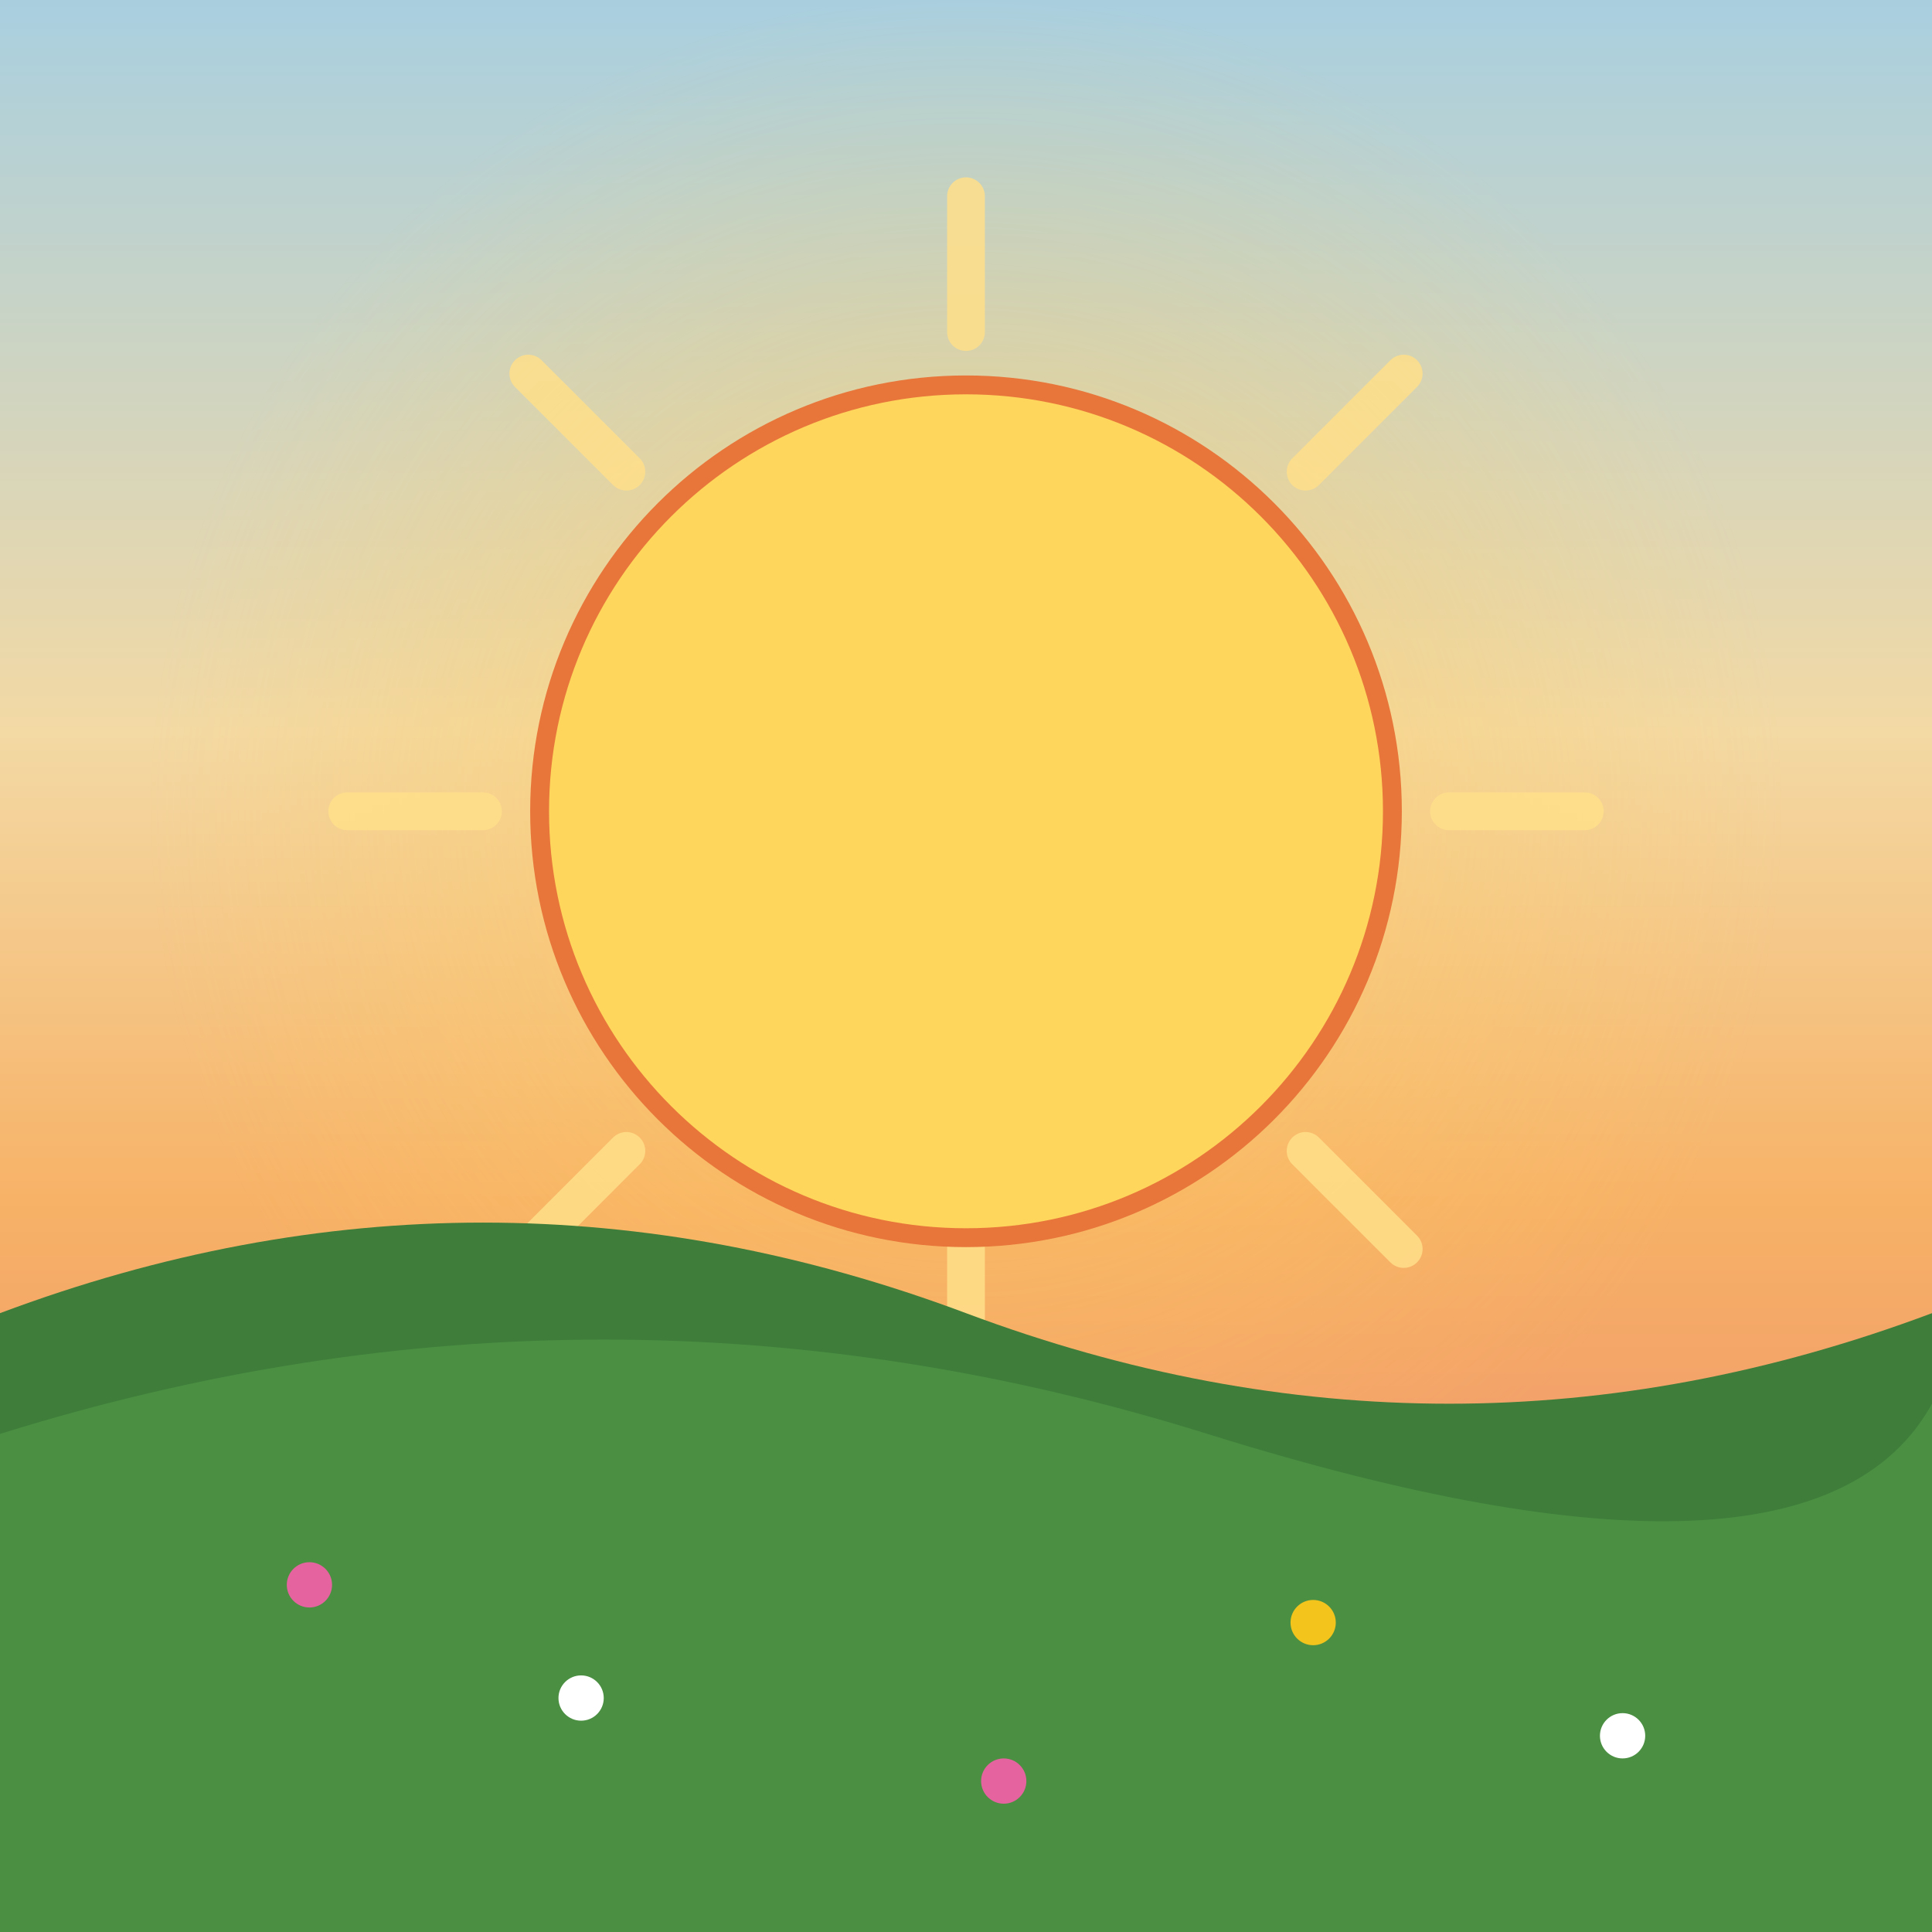
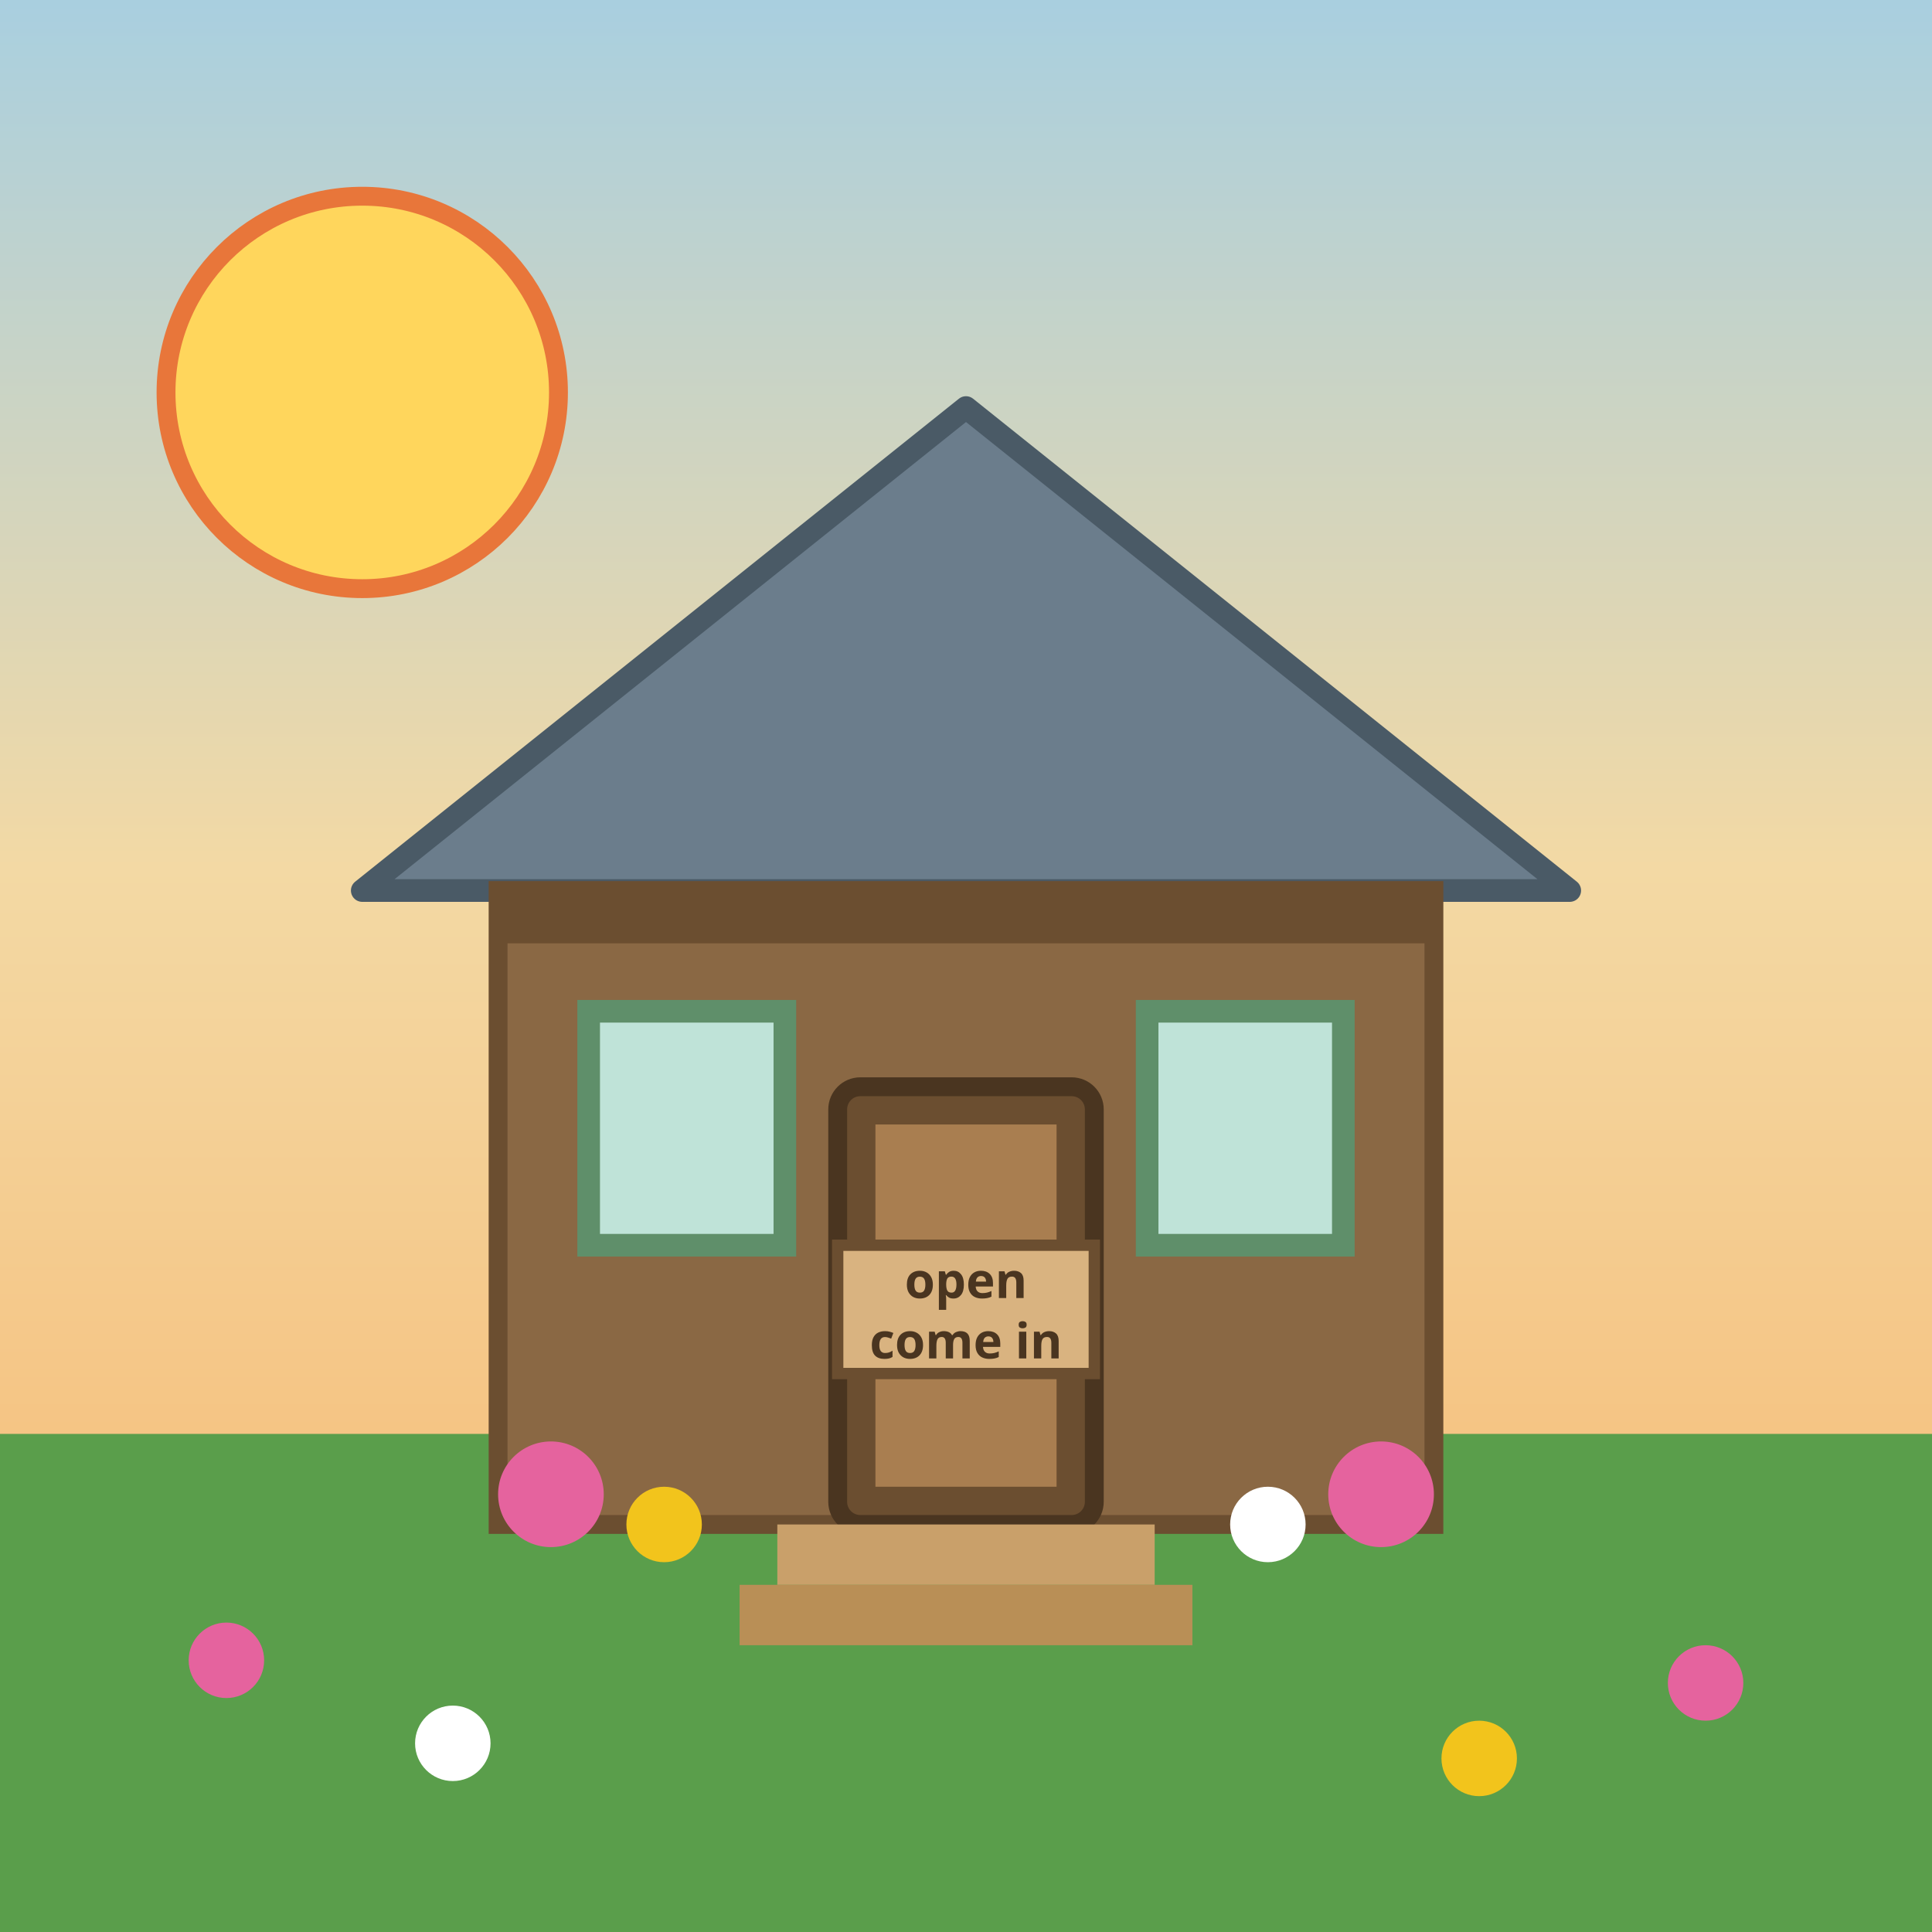
- <svg xmlns="http://www.w3.org/2000/svg" viewBox="0 0 512 512" role="img" aria-label="Richard's Resource — sunrise over green hills">
+ <svg xmlns="http://www.w3.org/2000/svg" viewBox="0 0 512 512" role="img" aria-label="Richard's Resource — the welcome cottage">
  <defs>
    <linearGradient id="sky" x1="0" y1="0" x2="0" y2="1">
      <stop offset="0" stop-color="#a8cfe0" />
-       <stop offset="0.38" stop-color="#f3d9a4" />
-       <stop offset="0.62" stop-color="#f7b267" />
-       <stop offset="0.85" stop-color="#ee8f6b" />
-       <stop offset="1" stop-color="#e8785a" />
+       <stop offset="0.45" stop-color="#f3d9a4" />
+       <stop offset="1" stop-color="#f7b267" />
    </linearGradient>
-     <radialGradient id="glow" cx="0.5" cy="0.42" r="0.42">
-       <stop offset="0" stop-color="#ffcd5c" stop-opacity="0.55" />
-       <stop offset="1" stop-color="#ffcd5c" stop-opacity="0" />
-     </radialGradient>
  </defs>
  <rect width="512" height="512" fill="url(#sky)" />
-   <rect width="512" height="512" fill="url(#glow)" />
-   <g stroke="#ffdf8a" stroke-width="10" stroke-linecap="round" opacity="0.85">
-     <line x1="256" y1="52" x2="256" y2="88" />
-     <line x1="256" y1="316" x2="256" y2="352" />
-     <line x1="92" y1="215" x2="128" y2="215" />
-     <line x1="384" y1="215" x2="420" y2="215" />
-     <line x1="140" y1="99" x2="166" y2="125" />
-     <line x1="346" y1="305" x2="372" y2="331" />
-     <line x1="372" y1="99" x2="346" y2="125" />
-     <line x1="166" y1="305" x2="140" y2="331" />
-   </g>
-   <circle cx="256" cy="215" r="113" fill="#ffd65c" stroke="#e8763a" stroke-width="5" />
-   <path d="M0 348 Q 128 300 256 348 T 512 348 V 512 H 0 Z" fill="#3e7d3a" />
-   <path d="M0 380 Q 160 330 320 380 T 512 372 V 512 H 0 Z" fill="#4a8f42" />
-   <circle cx="82" cy="420" r="6" fill="#e5639e" />
-   <circle cx="154" cy="450" r="6" fill="#ffffff" />
-   <circle cx="348" cy="430" r="6" fill="#f2c41c" />
-   <circle cx="430" cy="460" r="6" fill="#ffffff" />
-   <circle cx="266" cy="472" r="6" fill="#e5639e" />
+   <circle cx="96" cy="104" r="52" fill="#ffd65c" stroke="#e8763a" stroke-width="5" />
+   <rect y="380" width="512" height="132" fill="#5a9e4b" />
+   <circle cx="60" cy="440" r="10" fill="#e5639e" />
+   <circle cx="120" cy="462" r="10" fill="#ffffff" />
+   <circle cx="452" cy="446" r="10" fill="#e5639e" />
+   <circle cx="392" cy="466" r="10" fill="#f2c41c" />
+   <path d="M96 236 L256 108 L416 236 Z" fill="#6b7d8c" stroke="#4a5a66" stroke-width="6" stroke-linejoin="round" />
+   <rect x="132" y="236" width="248" height="168" fill="#8a6844" stroke="#6b4e30" stroke-width="5" />
+   <rect x="132" y="236" width="248" height="14" fill="#6b4e30" />
+   <rect x="156" y="268" width="52" height="62" fill="#bfe3d8" stroke="#5f8f6a" stroke-width="6" />
+   <rect x="304" y="268" width="52" height="62" fill="#bfe3d8" stroke="#5f8f6a" stroke-width="6" />
+   <rect x="222" y="288" width="68" height="116" rx="6" fill="#6b4e30" stroke="#4a3520" stroke-width="5" />
+   <rect x="232" y="298" width="48" height="96" fill="#a97e50" />
+   <rect x="222" y="330" width="68" height="34" fill="#d9b380" stroke="#6b4e30" stroke-width="3" />
+   <text x="256" y="344" text-anchor="middle" font-family="sans-serif" font-size="13" font-weight="bold" fill="#4a3520">open</text>
+   <text x="256" y="360" text-anchor="middle" font-family="sans-serif" font-size="13" font-weight="bold" fill="#4a3520">come in</text>
+   <rect x="206" y="404" width="100" height="16" fill="#c9a06a" />
+   <rect x="196" y="420" width="120" height="16" fill="#b98f56" />
+   <circle cx="146" cy="396" r="14" fill="#e5639e" />
+   <circle cx="366" cy="396" r="14" fill="#e5639e" />
+   <circle cx="176" cy="404" r="10" fill="#f2c41c" />
+   <circle cx="336" cy="404" r="10" fill="#ffffff" />
</svg>
